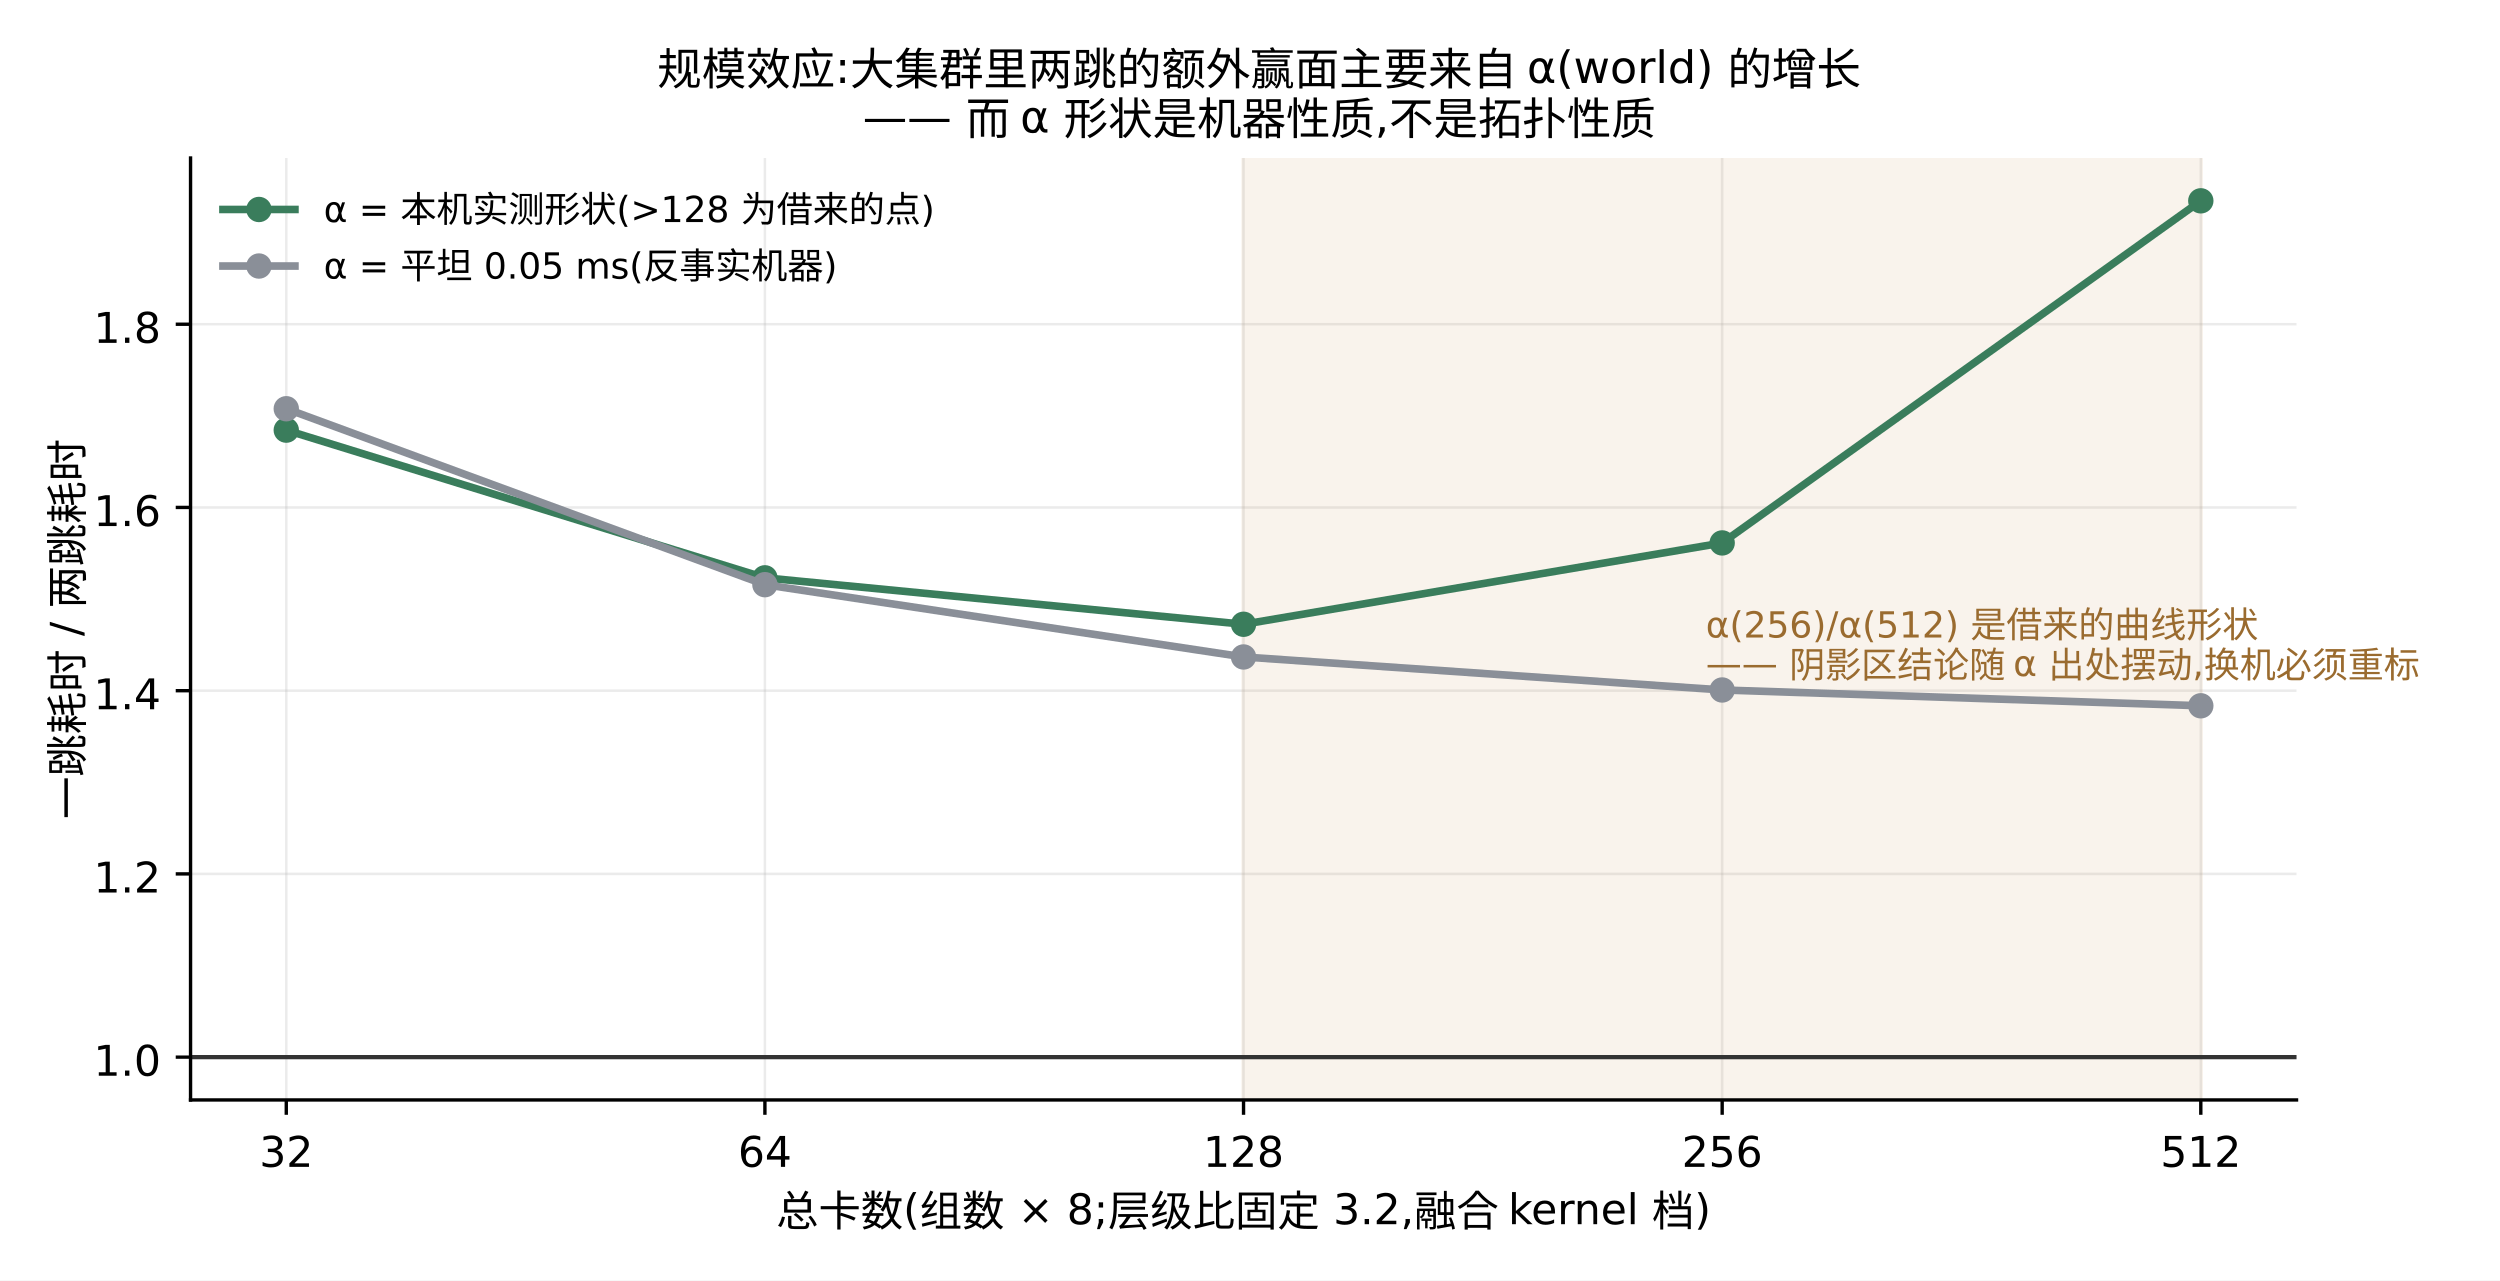
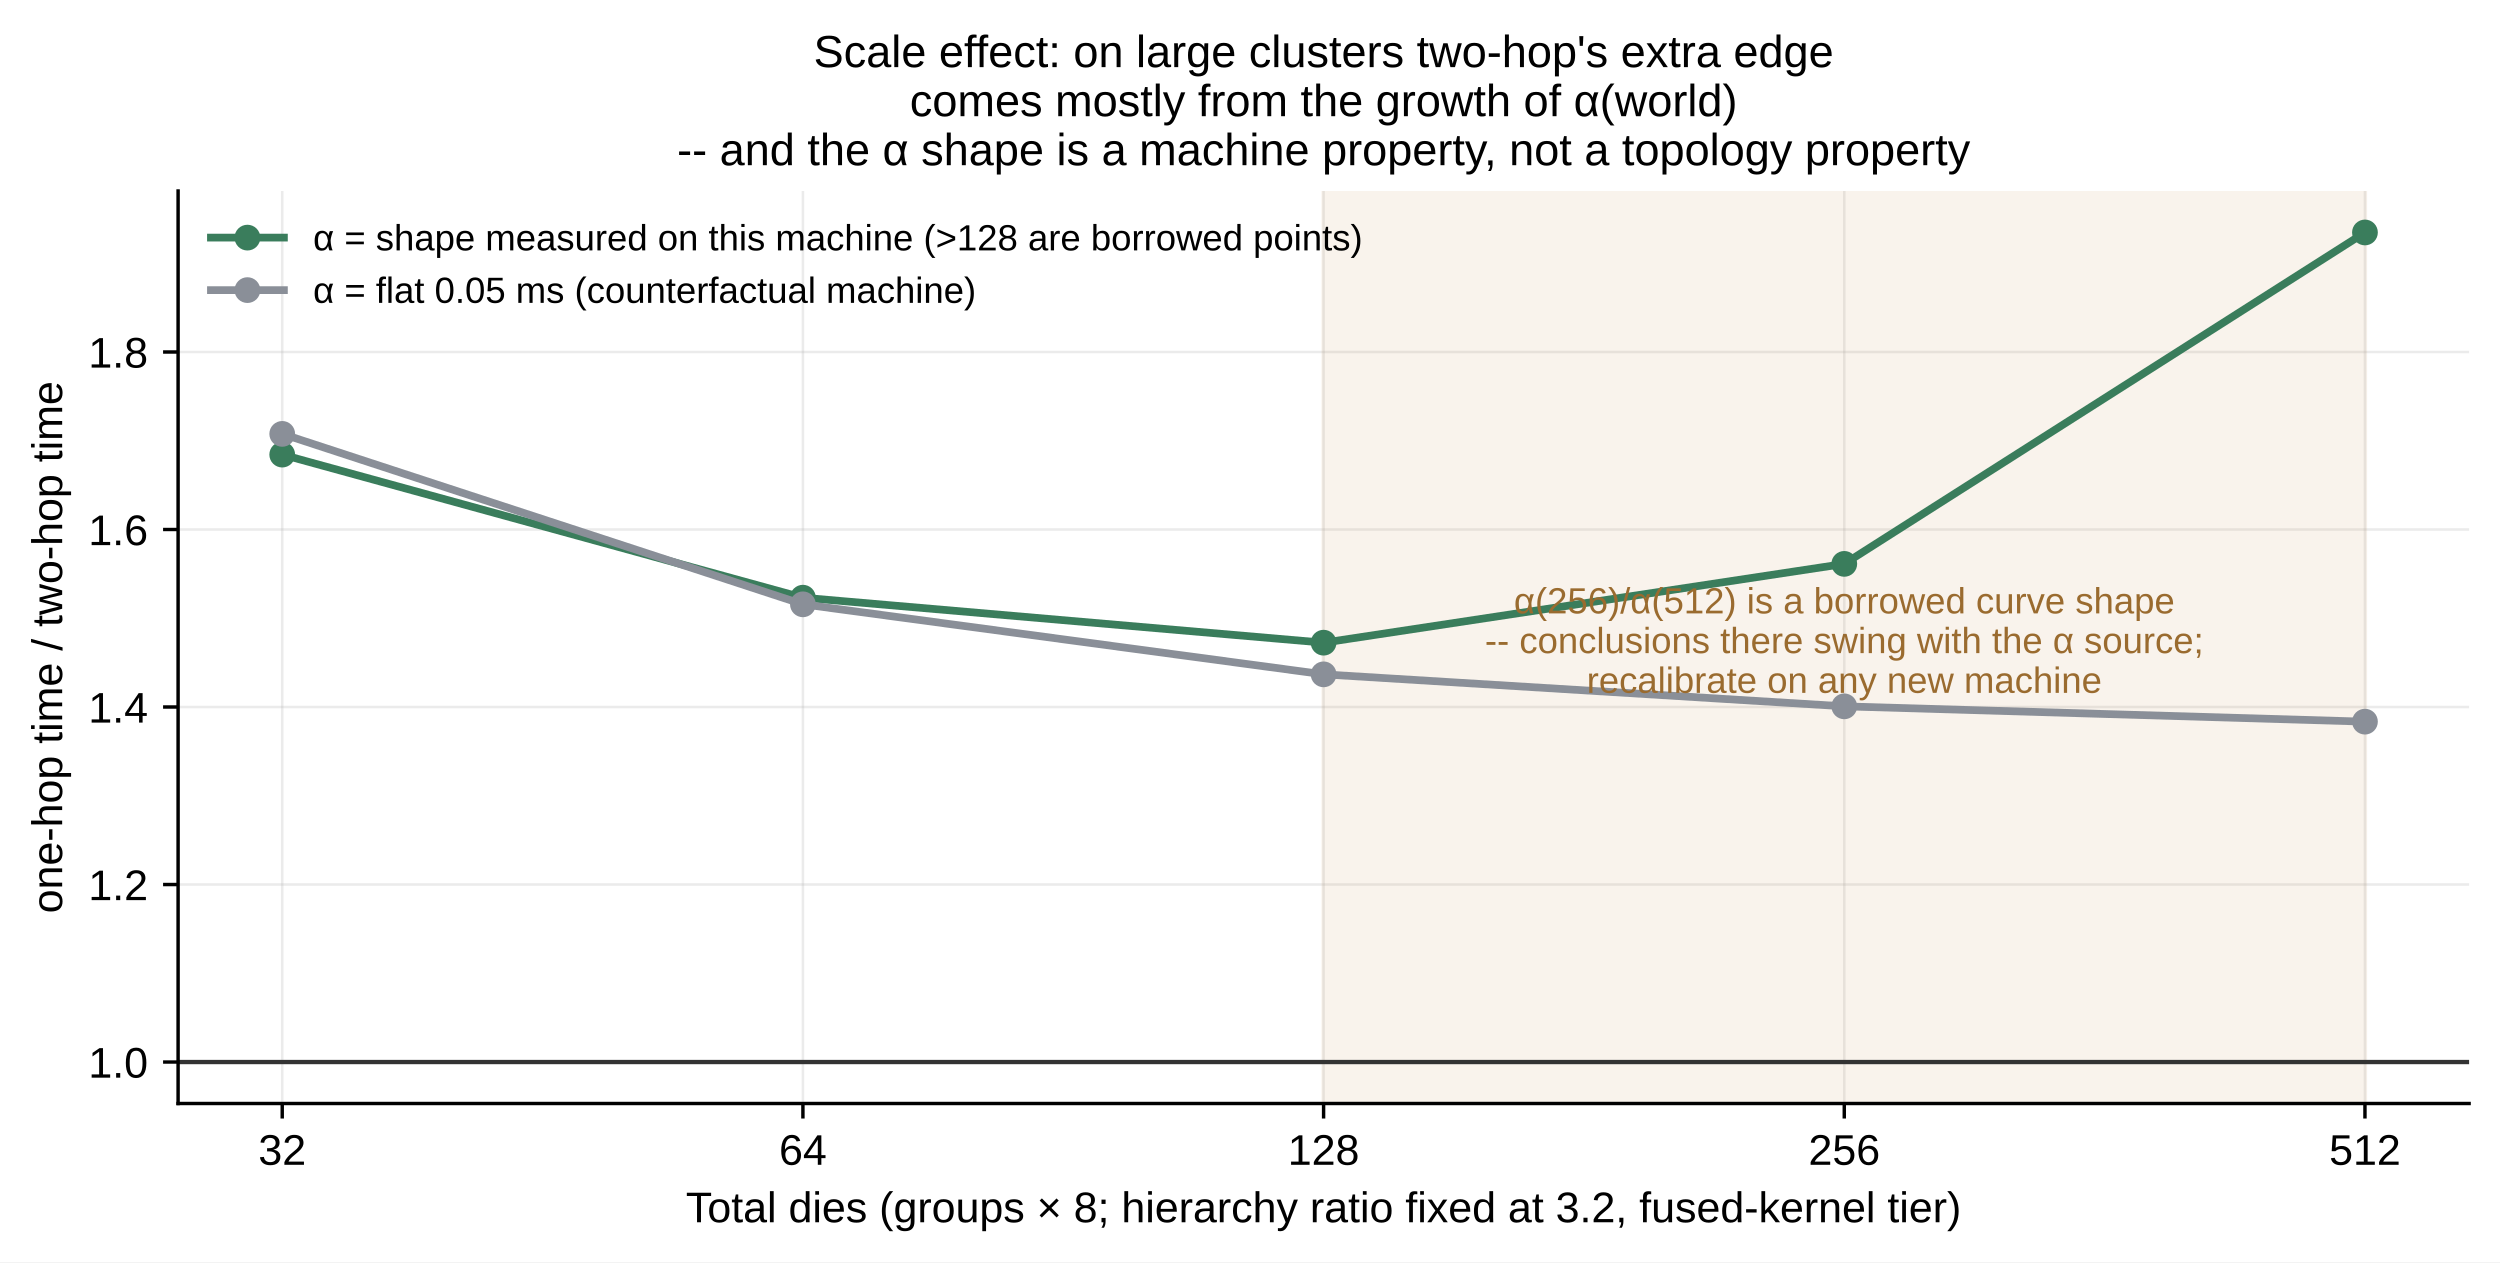
- <svg xmlns="http://www.w3.org/2000/svg" xmlns:xlink="http://www.w3.org/1999/xlink" width="590.4pt" height="302.4pt" viewBox="0 0 590.4 302.4" version="1.1">
+ <svg xmlns="http://www.w3.org/2000/svg" xmlns:xlink="http://www.w3.org/1999/xlink" width="582.342pt" height="294.016pt" viewBox="0 0 582.342 294.016" version="1.1">
  <defs>
    <style type="text/css">*{stroke-linejoin: round; stroke-linecap: butt}</style>
  </defs>
  <g id="figure_1">
    <g id="patch_1">
-       <path d="M 0 302.4  L 590.4 302.4  L 590.4 0  L 0 0  z " style="fill: #ffffff" />
+       <path d="M 0 294.016  L 582.342 294.016  L 582.342 0  L 0 0  z " style="fill: #ffffff" />
    </g>
    <g id="axes_1">
      <g id="patch_2">
-         <path d="M 45 259.764  L 542.347 259.764  L 542.347 37.316  L 45 37.316  z " style="fill: #ffffff" />
+         <path d="M 41.485 257.046  L 575.142 257.046  L 575.142 44.488  L 41.485 44.488  z " style="fill: #ffffff" />
      </g>
      <g id="matplotlib.axis_1">
        <g id="xtick_1">
          <g id="line2d_1">
-             <path d="M 67.607 259.764  L 67.607 37.316  " clip-path="url(#pbfb768823d)" style="fill: none; stroke: #b0b0b0; stroke-opacity: 0.25; stroke-width: 0.6; stroke-linecap: square" />
+             <path d="M 65.742 257.046  L 65.742 44.488  " clip-path="url(#p163408a83b)" style="fill: none; stroke: #b0b0b0; stroke-opacity: 0.25; stroke-width: 0.6; stroke-linecap: square" />
          </g>
          <g id="line2d_2">
            <defs>
              <path id="m270d592baf" d="M 0 0  L 0 3.5  " style="stroke: #000000; stroke-width: 0.8" />
            </defs>
            <g>
-               <use xlink:href="#m270d592baf" x="67.607" y="259.764" style="stroke: #000000; stroke-width: 0.8" />
+               <use xlink:href="#m270d592baf" x="65.742" y="257.046" style="stroke: #000000; stroke-width: 0.8" />
            </g>
          </g>
          <g id="text_1">
-             <text style="font-size: 10px; font-family: 'Noto Sans SC', 'Microsoft YaHei', 'PingFang SC', 'SimHei', 'DejaVu Sans', sans-serif; text-anchor: middle" x="67.607" y="275.564" transform="rotate(-0 67.60669 275.5638)">32</text>
+             <text style="font-size: 10px; font-family: 'Helvetica Neue', 'Arial', 'Liberation Sans', 'DejaVu Sans', sans-serif; text-anchor: middle" x="65.742" y="271.326" transform="rotate(-0 65.74192 271.3263)">32</text>
          </g>
        </g>
        <g id="xtick_2">
          <g id="line2d_3">
-             <path d="M 180.64 259.764  L 180.64 37.316  " clip-path="url(#pbfb768823d)" style="fill: none; stroke: #b0b0b0; stroke-opacity: 0.25; stroke-width: 0.6; stroke-linecap: square" />
+             <path d="M 187.028 257.046  L 187.028 44.488  " clip-path="url(#p163408a83b)" style="fill: none; stroke: #b0b0b0; stroke-opacity: 0.25; stroke-width: 0.6; stroke-linecap: square" />
          </g>
          <g id="line2d_4">
            <g>
-               <use xlink:href="#m270d592baf" x="180.64" y="259.764" style="stroke: #000000; stroke-width: 0.8" />
+               <use xlink:href="#m270d592baf" x="187.028" y="257.046" style="stroke: #000000; stroke-width: 0.8" />
            </g>
          </g>
          <g id="text_2">
-             <text style="font-size: 10px; font-family: 'Noto Sans SC', 'Microsoft YaHei', 'PingFang SC', 'SimHei', 'DejaVu Sans', sans-serif; text-anchor: middle" x="180.64" y="275.564" transform="rotate(-0 180.6401 275.5638)">64</text>
+             <text style="font-size: 10px; font-family: 'Helvetica Neue', 'Arial', 'Liberation Sans', 'DejaVu Sans', sans-serif; text-anchor: middle" x="187.028" y="271.326" transform="rotate(-0 187.0277 271.3263)">64</text>
          </g>
        </g>
        <g id="xtick_3">
          <g id="line2d_5">
-             <path d="M 293.674 259.764  L 293.674 37.316  " clip-path="url(#pbfb768823d)" style="fill: none; stroke: #b0b0b0; stroke-opacity: 0.25; stroke-width: 0.6; stroke-linecap: square" />
+             <path d="M 308.314 257.046  L 308.314 44.488  " clip-path="url(#p163408a83b)" style="fill: none; stroke: #b0b0b0; stroke-opacity: 0.25; stroke-width: 0.6; stroke-linecap: square" />
          </g>
          <g id="line2d_6">
            <g>
-               <use xlink:href="#m270d592baf" x="293.674" y="259.764" style="stroke: #000000; stroke-width: 0.8" />
+               <use xlink:href="#m270d592baf" x="308.314" y="257.046" style="stroke: #000000; stroke-width: 0.8" />
            </g>
          </g>
          <g id="text_3">
-             <text style="font-size: 10px; font-family: 'Noto Sans SC', 'Microsoft YaHei', 'PingFang SC', 'SimHei', 'DejaVu Sans', sans-serif; text-anchor: middle" x="293.674" y="275.564" transform="rotate(-0 293.6736 275.5638)">128</text>
+             <text style="font-size: 10px; font-family: 'Helvetica Neue', 'Arial', 'Liberation Sans', 'DejaVu Sans', sans-serif; text-anchor: middle" x="308.314" y="271.326" transform="rotate(-0 308.3135 271.3263)">128</text>
          </g>
        </g>
        <g id="xtick_4">
          <g id="line2d_7">
-             <path d="M 406.707 259.764  L 406.707 37.316  " clip-path="url(#pbfb768823d)" style="fill: none; stroke: #b0b0b0; stroke-opacity: 0.25; stroke-width: 0.6; stroke-linecap: square" />
+             <path d="M 429.599 257.046  L 429.599 44.488  " clip-path="url(#p163408a83b)" style="fill: none; stroke: #b0b0b0; stroke-opacity: 0.25; stroke-width: 0.6; stroke-linecap: square" />
          </g>
          <g id="line2d_8">
            <g>
-               <use xlink:href="#m270d592baf" x="406.707" y="259.764" style="stroke: #000000; stroke-width: 0.8" />
+               <use xlink:href="#m270d592baf" x="429.599" y="257.046" style="stroke: #000000; stroke-width: 0.8" />
            </g>
          </g>
          <g id="text_4">
-             <text style="font-size: 10px; font-family: 'Noto Sans SC', 'Microsoft YaHei', 'PingFang SC', 'SimHei', 'DejaVu Sans', sans-serif; text-anchor: middle" x="406.707" y="275.564" transform="rotate(-0 406.7071 275.5638)">256</text>
+             <text style="font-size: 10px; font-family: 'Helvetica Neue', 'Arial', 'Liberation Sans', 'DejaVu Sans', sans-serif; text-anchor: middle" x="429.599" y="271.326" transform="rotate(-0 429.5993 271.3263)">256</text>
          </g>
        </g>
        <g id="xtick_5">
          <g id="line2d_9">
-             <path d="M 519.741 259.764  L 519.741 37.316  " clip-path="url(#pbfb768823d)" style="fill: none; stroke: #b0b0b0; stroke-opacity: 0.25; stroke-width: 0.6; stroke-linecap: square" />
+             <path d="M 550.885 257.046  L 550.885 44.488  " clip-path="url(#p163408a83b)" style="fill: none; stroke: #b0b0b0; stroke-opacity: 0.25; stroke-width: 0.6; stroke-linecap: square" />
          </g>
          <g id="line2d_10">
            <g>
-               <use xlink:href="#m270d592baf" x="519.741" y="259.764" style="stroke: #000000; stroke-width: 0.8" />
+               <use xlink:href="#m270d592baf" x="550.885" y="257.046" style="stroke: #000000; stroke-width: 0.8" />
            </g>
          </g>
          <g id="text_5">
-             <text style="font-size: 10px; font-family: 'Noto Sans SC', 'Microsoft YaHei', 'PingFang SC', 'SimHei', 'DejaVu Sans', sans-serif; text-anchor: middle" x="519.741" y="275.564" transform="rotate(-0 519.7405 275.5638)">512</text>
+             <text style="font-size: 10px; font-family: 'Helvetica Neue', 'Arial', 'Liberation Sans', 'DejaVu Sans', sans-serif; text-anchor: middle" x="550.885" y="271.326" transform="rotate(-0 550.8851 271.3263)">512</text>
          </g>
        </g>
        <g id="text_6">
-           <text style="font-size: 10px; font-family: 'Noto Sans SC', 'Microsoft YaHei', 'PingFang SC', 'SimHei', 'DejaVu Sans', sans-serif; text-anchor: middle" x="293.674" y="289.564" transform="rotate(-0 293.6736 289.5638)">总卡数(组数 × 8;层级比固定 3.2,融合 kernel 档)</text>
+           <text style="font-size: 10px; font-family: 'Helvetica Neue', 'Arial', 'Liberation Sans', 'DejaVu Sans', sans-serif; text-anchor: middle" x="308.314" y="284.711" transform="rotate(-0 308.3135 284.711)">Total dies (groups × 8; hierarchy ratio fixed at 3.2, fused-kernel tier)</text>
        </g>
      </g>
      <g id="matplotlib.axis_2">
        <g id="ytick_1">
          <g id="line2d_11">
-             <path d="M 45 249.653  L 542.347 249.653  " clip-path="url(#pbfb768823d)" style="fill: none; stroke: #b0b0b0; stroke-opacity: 0.25; stroke-width: 0.6; stroke-linecap: square" />
+             <path d="M 41.485 247.384  L 575.142 247.384  " clip-path="url(#p163408a83b)" style="fill: none; stroke: #b0b0b0; stroke-opacity: 0.25; stroke-width: 0.6; stroke-linecap: square" />
          </g>
          <g id="line2d_12">
            <defs>
              <path id="ma055635f5c" d="M 0 0  L -3.5 0  " style="stroke: #000000; stroke-width: 0.8" />
            </defs>
            <g>
-               <use xlink:href="#ma055635f5c" x="45" y="249.653" style="stroke: #000000; stroke-width: 0.8" />
+               <use xlink:href="#ma055635f5c" x="41.485" y="247.384" style="stroke: #000000; stroke-width: 0.8" />
            </g>
          </g>
          <g id="text_7">
-             <text style="font-size: 10px; font-family: 'Noto Sans SC', 'Microsoft YaHei', 'PingFang SC', 'SimHei', 'DejaVu Sans', sans-serif; text-anchor: end" x="38" y="254.053" transform="rotate(-0 38 254.0525)">1.0</text>
+             <text style="font-size: 10px; font-family: 'Helvetica Neue', 'Arial', 'Liberation Sans', 'DejaVu Sans', sans-serif; text-anchor: end" x="34.485" y="251.024" transform="rotate(-0 34.48477 251.0244)">1.0</text>
          </g>
        </g>
        <g id="ytick_2">
          <g id="line2d_13">
-             <path d="M 45 206.381  L 542.347 206.381  " clip-path="url(#pbfb768823d)" style="fill: none; stroke: #b0b0b0; stroke-opacity: 0.25; stroke-width: 0.6; stroke-linecap: square" />
+             <path d="M 41.485 206.037  L 575.142 206.037  " clip-path="url(#p163408a83b)" style="fill: none; stroke: #b0b0b0; stroke-opacity: 0.25; stroke-width: 0.6; stroke-linecap: square" />
          </g>
          <g id="line2d_14">
            <g>
-               <use xlink:href="#ma055635f5c" x="45" y="206.381" style="stroke: #000000; stroke-width: 0.8" />
+               <use xlink:href="#ma055635f5c" x="41.485" y="206.037" style="stroke: #000000; stroke-width: 0.8" />
            </g>
          </g>
          <g id="text_8">
-             <text style="font-size: 10px; font-family: 'Noto Sans SC', 'Microsoft YaHei', 'PingFang SC', 'SimHei', 'DejaVu Sans', sans-serif; text-anchor: end" x="38" y="210.781" transform="rotate(-0 38 210.7812)">1.2</text>
+             <text style="font-size: 10px; font-family: 'Helvetica Neue', 'Arial', 'Liberation Sans', 'DejaVu Sans', sans-serif; text-anchor: end" x="34.485" y="209.677" transform="rotate(-0 34.48477 209.6767)">1.2</text>
          </g>
        </g>
        <g id="ytick_3">
          <g id="line2d_15">
-             <path d="M 45 163.11  L 542.347 163.11  " clip-path="url(#pbfb768823d)" style="fill: none; stroke: #b0b0b0; stroke-opacity: 0.25; stroke-width: 0.6; stroke-linecap: square" />
+             <path d="M 41.485 164.689  L 575.142 164.689  " clip-path="url(#p163408a83b)" style="fill: none; stroke: #b0b0b0; stroke-opacity: 0.25; stroke-width: 0.6; stroke-linecap: square" />
          </g>
          <g id="line2d_16">
            <g>
-               <use xlink:href="#ma055635f5c" x="45" y="163.11" style="stroke: #000000; stroke-width: 0.8" />
+               <use xlink:href="#ma055635f5c" x="41.485" y="164.689" style="stroke: #000000; stroke-width: 0.8" />
            </g>
          </g>
          <g id="text_9">
-             <text style="font-size: 10px; font-family: 'Noto Sans SC', 'Microsoft YaHei', 'PingFang SC', 'SimHei', 'DejaVu Sans', sans-serif; text-anchor: end" x="38" y="167.51" transform="rotate(-0 38 167.5098)">1.4</text>
+             <text style="font-size: 10px; font-family: 'Helvetica Neue', 'Arial', 'Liberation Sans', 'DejaVu Sans', sans-serif; text-anchor: end" x="34.485" y="168.329" transform="rotate(-0 34.48477 168.3291)">1.4</text>
          </g>
        </g>
        <g id="ytick_4">
          <g id="line2d_17">
-             <path d="M 45 119.838  L 542.347 119.838  " clip-path="url(#pbfb768823d)" style="fill: none; stroke: #b0b0b0; stroke-opacity: 0.25; stroke-width: 0.6; stroke-linecap: square" />
+             <path d="M 41.485 123.341  L 575.142 123.341  " clip-path="url(#p163408a83b)" style="fill: none; stroke: #b0b0b0; stroke-opacity: 0.25; stroke-width: 0.6; stroke-linecap: square" />
          </g>
          <g id="line2d_18">
            <g>
-               <use xlink:href="#ma055635f5c" x="45" y="119.838" style="stroke: #000000; stroke-width: 0.8" />
+               <use xlink:href="#ma055635f5c" x="41.485" y="123.341" style="stroke: #000000; stroke-width: 0.8" />
            </g>
          </g>
          <g id="text_10">
-             <text style="font-size: 10px; font-family: 'Noto Sans SC', 'Microsoft YaHei', 'PingFang SC', 'SimHei', 'DejaVu Sans', sans-serif; text-anchor: end" x="38" y="124.238" transform="rotate(-0 38 124.2385)">1.6</text>
+             <text style="font-size: 10px; font-family: 'Helvetica Neue', 'Arial', 'Liberation Sans', 'DejaVu Sans', sans-serif; text-anchor: end" x="34.485" y="126.981" transform="rotate(-0 34.48477 126.9814)">1.6</text>
          </g>
        </g>
        <g id="ytick_5">
          <g id="line2d_19">
-             <path d="M 45 76.567  L 542.347 76.567  " clip-path="url(#pbfb768823d)" style="fill: none; stroke: #b0b0b0; stroke-opacity: 0.25; stroke-width: 0.6; stroke-linecap: square" />
+             <path d="M 41.485 81.994  L 575.142 81.994  " clip-path="url(#p163408a83b)" style="fill: none; stroke: #b0b0b0; stroke-opacity: 0.25; stroke-width: 0.6; stroke-linecap: square" />
          </g>
          <g id="line2d_20">
            <g>
-               <use xlink:href="#ma055635f5c" x="45" y="76.567" style="stroke: #000000; stroke-width: 0.8" />
+               <use xlink:href="#ma055635f5c" x="41.485" y="81.994" style="stroke: #000000; stroke-width: 0.8" />
            </g>
          </g>
          <g id="text_11">
-             <text style="font-size: 10px; font-family: 'Noto Sans SC', 'Microsoft YaHei', 'PingFang SC', 'SimHei', 'DejaVu Sans', sans-serif; text-anchor: end" x="38" y="80.967" transform="rotate(-0 38 80.96711)">1.8</text>
+             <text style="font-size: 10px; font-family: 'Helvetica Neue', 'Arial', 'Liberation Sans', 'DejaVu Sans', sans-serif; text-anchor: end" x="34.485" y="85.634" transform="rotate(-0 34.48477 85.6337)">1.8</text>
          </g>
        </g>
        <g id="text_12">
-           <text style="font-size: 10px; font-family: 'Noto Sans SC', 'Microsoft YaHei', 'PingFang SC', 'SimHei', 'DejaVu Sans', sans-serif; text-anchor: middle" x="19.512" y="148.54" transform="rotate(-90 19.5125 148.54)">一跳耗时 / 两跳耗时</text>
+           <text style="font-size: 10px; font-family: 'Helvetica Neue', 'Arial', 'Liberation Sans', 'DejaVu Sans', sans-serif; text-anchor: middle" x="14.48" y="150.767" transform="rotate(-90 14.48027 150.7668)">one-hop time / two-hop time</text>
        </g>
      </g>
      <g id="patch_3">
-         <path d="M 293.674 259.764  L 519.741 259.764  L 519.741 37.316  L 293.674 37.316  z " clip-path="url(#pbfb768823d)" style="fill: #c4823b; opacity: 0.1; stroke: #c4823b; stroke-linejoin: miter" />
+         <path d="M 308.314 257.046  L 550.885 257.046  L 550.885 44.488  L 308.314 44.488  z " clip-path="url(#p163408a83b)" style="fill: #c4823b; opacity: 0.1; stroke: #c4823b; stroke-linejoin: miter" />
      </g>
      <g id="line2d_21">
-         <path d="M 67.607 101.58  L 180.64 136.46  L 293.674 147.429  L 406.707 128.218  L 519.741 47.428  " clip-path="url(#pbfb768823d)" style="fill: none; stroke: #3a7d5c; stroke-width: 1.8; stroke-linecap: square" />
+         <path d="M 65.742 105.894  L 187.028 139.224  L 308.314 149.705  L 429.599 131.348  L 550.885 54.149  " clip-path="url(#p163408a83b)" style="fill: none; stroke: #3a7d5c; stroke-width: 1.8; stroke-linecap: square" />
        <defs>
          <path id="m3f6cece8d8" d="M 0 2.5  C 0.663 2.5 1.299 2.237 1.768 1.768  C 2.237 1.299 2.5 0.663 2.5 0  C 2.5 -0.663 2.237 -1.299 1.768 -1.768  C 1.299 -2.237 0.663 -2.5 0 -2.5  C -0.663 -2.5 -1.299 -2.237 -1.768 -1.768  C -2.237 -1.299 -2.5 -0.663 -2.5 0  C -2.5 0.663 -2.237 1.299 -1.768 1.768  C -1.299 2.237 -0.663 2.5 0 2.5  z " style="stroke: #3a7d5c" />
        </defs>
-         <g clip-path="url(#pbfb768823d)">
-           <use xlink:href="#m3f6cece8d8" x="67.607" y="101.58" style="fill: #3a7d5c; stroke: #3a7d5c" />
-           <use xlink:href="#m3f6cece8d8" x="180.64" y="136.46" style="fill: #3a7d5c; stroke: #3a7d5c" />
-           <use xlink:href="#m3f6cece8d8" x="293.674" y="147.429" style="fill: #3a7d5c; stroke: #3a7d5c" />
-           <use xlink:href="#m3f6cece8d8" x="406.707" y="128.218" style="fill: #3a7d5c; stroke: #3a7d5c" />
-           <use xlink:href="#m3f6cece8d8" x="519.741" y="47.428" style="fill: #3a7d5c; stroke: #3a7d5c" />
+         <g clip-path="url(#p163408a83b)">
+           <use xlink:href="#m3f6cece8d8" x="65.742" y="105.894" style="fill: #3a7d5c; stroke: #3a7d5c" />
+           <use xlink:href="#m3f6cece8d8" x="187.028" y="139.224" style="fill: #3a7d5c; stroke: #3a7d5c" />
+           <use xlink:href="#m3f6cece8d8" x="308.314" y="149.705" style="fill: #3a7d5c; stroke: #3a7d5c" />
+           <use xlink:href="#m3f6cece8d8" x="429.599" y="131.348" style="fill: #3a7d5c; stroke: #3a7d5c" />
+           <use xlink:href="#m3f6cece8d8" x="550.885" y="54.149" style="fill: #3a7d5c; stroke: #3a7d5c" />
        </g>
      </g>
      <g id="line2d_22">
-         <path d="M 67.607 96.529  L 180.64 138.078  L 293.674 155.149  L 406.707 162.947  L 519.741 166.679  " clip-path="url(#pbfb768823d)" style="fill: none; stroke: #8a8f98; stroke-width: 1.8; stroke-linecap: square" />
+         <path d="M 65.742 101.068  L 187.028 140.77  L 308.314 157.082  L 429.599 164.533  L 550.885 168.099  " clip-path="url(#p163408a83b)" style="fill: none; stroke: #8a8f98; stroke-width: 1.8; stroke-linecap: square" />
        <defs>
          <path id="md4a565ad41" d="M 0 2.5  C 0.663 2.5 1.299 2.237 1.768 1.768  C 2.237 1.299 2.5 0.663 2.5 0  C 2.5 -0.663 2.237 -1.299 1.768 -1.768  C 1.299 -2.237 0.663 -2.5 0 -2.5  C -0.663 -2.5 -1.299 -2.237 -1.768 -1.768  C -2.237 -1.299 -2.5 -0.663 -2.5 0  C -2.5 0.663 -2.237 1.299 -1.768 1.768  C -1.299 2.237 -0.663 2.5 0 2.5  z " style="stroke: #8a8f98" />
        </defs>
-         <g clip-path="url(#pbfb768823d)">
-           <use xlink:href="#md4a565ad41" x="67.607" y="96.529" style="fill: #8a8f98; stroke: #8a8f98" />
-           <use xlink:href="#md4a565ad41" x="180.64" y="138.078" style="fill: #8a8f98; stroke: #8a8f98" />
-           <use xlink:href="#md4a565ad41" x="293.674" y="155.149" style="fill: #8a8f98; stroke: #8a8f98" />
-           <use xlink:href="#md4a565ad41" x="406.707" y="162.947" style="fill: #8a8f98; stroke: #8a8f98" />
-           <use xlink:href="#md4a565ad41" x="519.741" y="166.679" style="fill: #8a8f98; stroke: #8a8f98" />
+         <g clip-path="url(#p163408a83b)">
+           <use xlink:href="#md4a565ad41" x="65.742" y="101.068" style="fill: #8a8f98; stroke: #8a8f98" />
+           <use xlink:href="#md4a565ad41" x="187.028" y="140.77" style="fill: #8a8f98; stroke: #8a8f98" />
+           <use xlink:href="#md4a565ad41" x="308.314" y="157.082" style="fill: #8a8f98; stroke: #8a8f98" />
+           <use xlink:href="#md4a565ad41" x="429.599" y="164.533" style="fill: #8a8f98; stroke: #8a8f98" />
+           <use xlink:href="#md4a565ad41" x="550.885" y="168.099" style="fill: #8a8f98; stroke: #8a8f98" />
        </g>
      </g>
      <g id="line2d_23">
-         <path d="M 45 249.653  L 542.347 249.653  " clip-path="url(#pbfb768823d)" style="fill: none; stroke: #333333; stroke-linecap: square" />
+         <path d="M 41.485 247.384  L 575.142 247.384  " clip-path="url(#p163408a83b)" style="fill: none; stroke: #333333; stroke-linecap: square" />
      </g>
      <g id="patch_4">
-         <path d="M 45 259.764  L 45 37.316  " style="fill: none; stroke: #000000; stroke-width: 0.8; stroke-linejoin: miter; stroke-linecap: square" />
+         <path d="M 41.485 257.046  L 41.485 44.488  " style="fill: none; stroke: #000000; stroke-width: 0.8; stroke-linejoin: miter; stroke-linecap: square" />
      </g>
      <g id="patch_5">
-         <path d="M 45 259.764  L 542.347 259.764  " style="fill: none; stroke: #000000; stroke-width: 0.8; stroke-linejoin: miter; stroke-linecap: square" />
+         <path d="M 41.485 257.046  L 575.142 257.046  " style="fill: none; stroke: #000000; stroke-width: 0.8; stroke-linejoin: miter; stroke-linecap: square" />
      </g>
      <g id="text_13">
-         <text style="font-size: 8.5px; font-family: 'Noto Sans SC', 'Microsoft YaHei', 'PingFang SC', 'SimHei', 'DejaVu Sans', sans-serif; fill: #9a6b2f" transform="translate(402.8395 150.5572)">α(256)/α(512) 是借来的曲线形状</text>
-         <text style="font-size: 8.5px; font-family: 'Noto Sans SC', 'Microsoft YaHei', 'PingFang SC', 'SimHei', 'DejaVu Sans', sans-serif; fill: #9a6b2f" transform="translate(402.8395 159.6601)">—— 阴影区结论随 α 出处摆动,换机必须重标</text>
+         <text style="font-size: 8.5px; font-family: 'Helvetica Neue', 'Arial', 'Liberation Sans', 'DejaVu Sans', sans-serif; fill: #9a6b2f" transform="translate(352.6404 142.8898)">α(256)/α(512) is a borrowed curve shape</text>
+         <text style="font-size: 8.5px; font-family: 'Helvetica Neue', 'Arial', 'Liberation Sans', 'DejaVu Sans', sans-serif; fill: #9a6b2f" transform="translate(345.8889 152.1412)">-- conclusions there swing with the α source;</text>
+         <text style="font-size: 8.5px; font-family: 'Helvetica Neue', 'Arial', 'Liberation Sans', 'DejaVu Sans', sans-serif; fill: #9a6b2f" transform="translate(369.5973 161.3926)">recalibrate on any new machine</text>
      </g>
      <g id="text_14">
-         <text style="font-size: 10.5px; font-family: 'Noto Sans SC', 'Microsoft YaHei', 'PingFang SC', 'SimHei', 'DejaVu Sans', sans-serif" transform="translate(155.2196 20.07141)">规模效应:大集群里两跳的额外赢面主要来自 α(world) 的增长</text>
-         <text style="font-size: 10.5px; font-family: 'Noto Sans SC', 'Microsoft YaHei', 'PingFang SC', 'SimHei', 'DejaVu Sans', sans-serif" transform="translate(203.7468 31.31625)">—— 而 α 形状是机器性质,不是拓扑性质</text>
+         <text style="font-size: 10.5px; font-family: 'Helvetica Neue', 'Arial', 'Liberation Sans', 'DejaVu Sans', sans-serif" transform="translate(189.5175 15.63127)">Scale effect: on large clusters two-hop's extra edge</text>
+         <text style="font-size: 10.5px; font-family: 'Helvetica Neue', 'Arial', 'Liberation Sans', 'DejaVu Sans', sans-serif" transform="translate(211.9252 27.05946)">comes mostly from the growth of α(world)</text>
+         <text style="font-size: 10.5px; font-family: 'Helvetica Neue', 'Arial', 'Liberation Sans', 'DejaVu Sans', sans-serif" transform="translate(157.7189 38.48764)">-- and the α shape is a machine property, not a topology property</text>
      </g>
      <g id="legend_1">
        <g id="line2d_24">
-           <path d="M 52.65 49.471  L 61.15 49.471  L 69.65 49.471  " style="fill: none; stroke: #3a7d5c; stroke-width: 1.8; stroke-linecap: square" />
+           <path d="M 49.135 55.351  L 57.635 55.351  L 66.135 55.351  " style="fill: none; stroke: #3a7d5c; stroke-width: 1.8; stroke-linecap: square" />
          <g>
-             <use xlink:href="#m3f6cece8d8" x="61.15" y="49.471" style="fill: #3a7d5c; stroke: #3a7d5c" />
+             <use xlink:href="#m3f6cece8d8" x="57.635" y="55.351" style="fill: #3a7d5c; stroke: #3a7d5c" />
          </g>
        </g>
        <g id="text_15">
-           <text style="font-size: 8.5px; font-family: 'Noto Sans SC', 'Microsoft YaHei', 'PingFang SC', 'SimHei', 'DejaVu Sans', sans-serif; text-anchor: start" x="76.45" y="52.446" transform="rotate(-0 76.45 52.44625)">α = 本机实测形状(&gt;128 为借来的点)</text>
+           <text style="font-size: 8.5px; font-family: 'Helvetica Neue', 'Arial', 'Liberation Sans', 'DejaVu Sans', sans-serif; text-anchor: start" x="72.935" y="58.326" transform="rotate(-0 72.93477 58.32587)">α = shape measured on this machine (&gt;128 are borrowed points)</text>
        </g>
        <g id="line2d_25">
-           <path d="M 52.65 62.824  L 61.15 62.824  L 69.65 62.824  " style="fill: none; stroke: #8a8f98; stroke-width: 1.8; stroke-linecap: square" />
+           <path d="M 49.135 67.578  L 57.635 67.578  L 66.135 67.578  " style="fill: none; stroke: #8a8f98; stroke-width: 1.8; stroke-linecap: square" />
          <g>
-             <use xlink:href="#md4a565ad41" x="61.15" y="62.824" style="fill: #8a8f98; stroke: #8a8f98" />
+             <use xlink:href="#md4a565ad41" x="57.635" y="67.578" style="fill: #8a8f98; stroke: #8a8f98" />
          </g>
        </g>
        <g id="text_16">
-           <text style="font-size: 8.5px; font-family: 'Noto Sans SC', 'Microsoft YaHei', 'PingFang SC', 'SimHei', 'DejaVu Sans', sans-serif; text-anchor: start" x="76.45" y="65.799" transform="rotate(-0 76.45 65.79922)">α = 平坦 0.05 ms(反事实机器)</text>
+           <text style="font-size: 8.5px; font-family: 'Helvetica Neue', 'Arial', 'Liberation Sans', 'DejaVu Sans', sans-serif; text-anchor: start" x="72.935" y="70.553" transform="rotate(-0 72.93477 70.55309)">α = flat 0.05 ms (counterfactual machine)</text>
        </g>
      </g>
    </g>
  </g>
  <defs>
-     <clipPath id="pbfb768823d">
-       <rect x="45" y="37.316" width="497.347" height="222.447" />
+     <clipPath id="p163408a83b">
+       <rect x="41.485" y="44.488" width="533.658" height="212.558" />
    </clipPath>
  </defs>
</svg>
